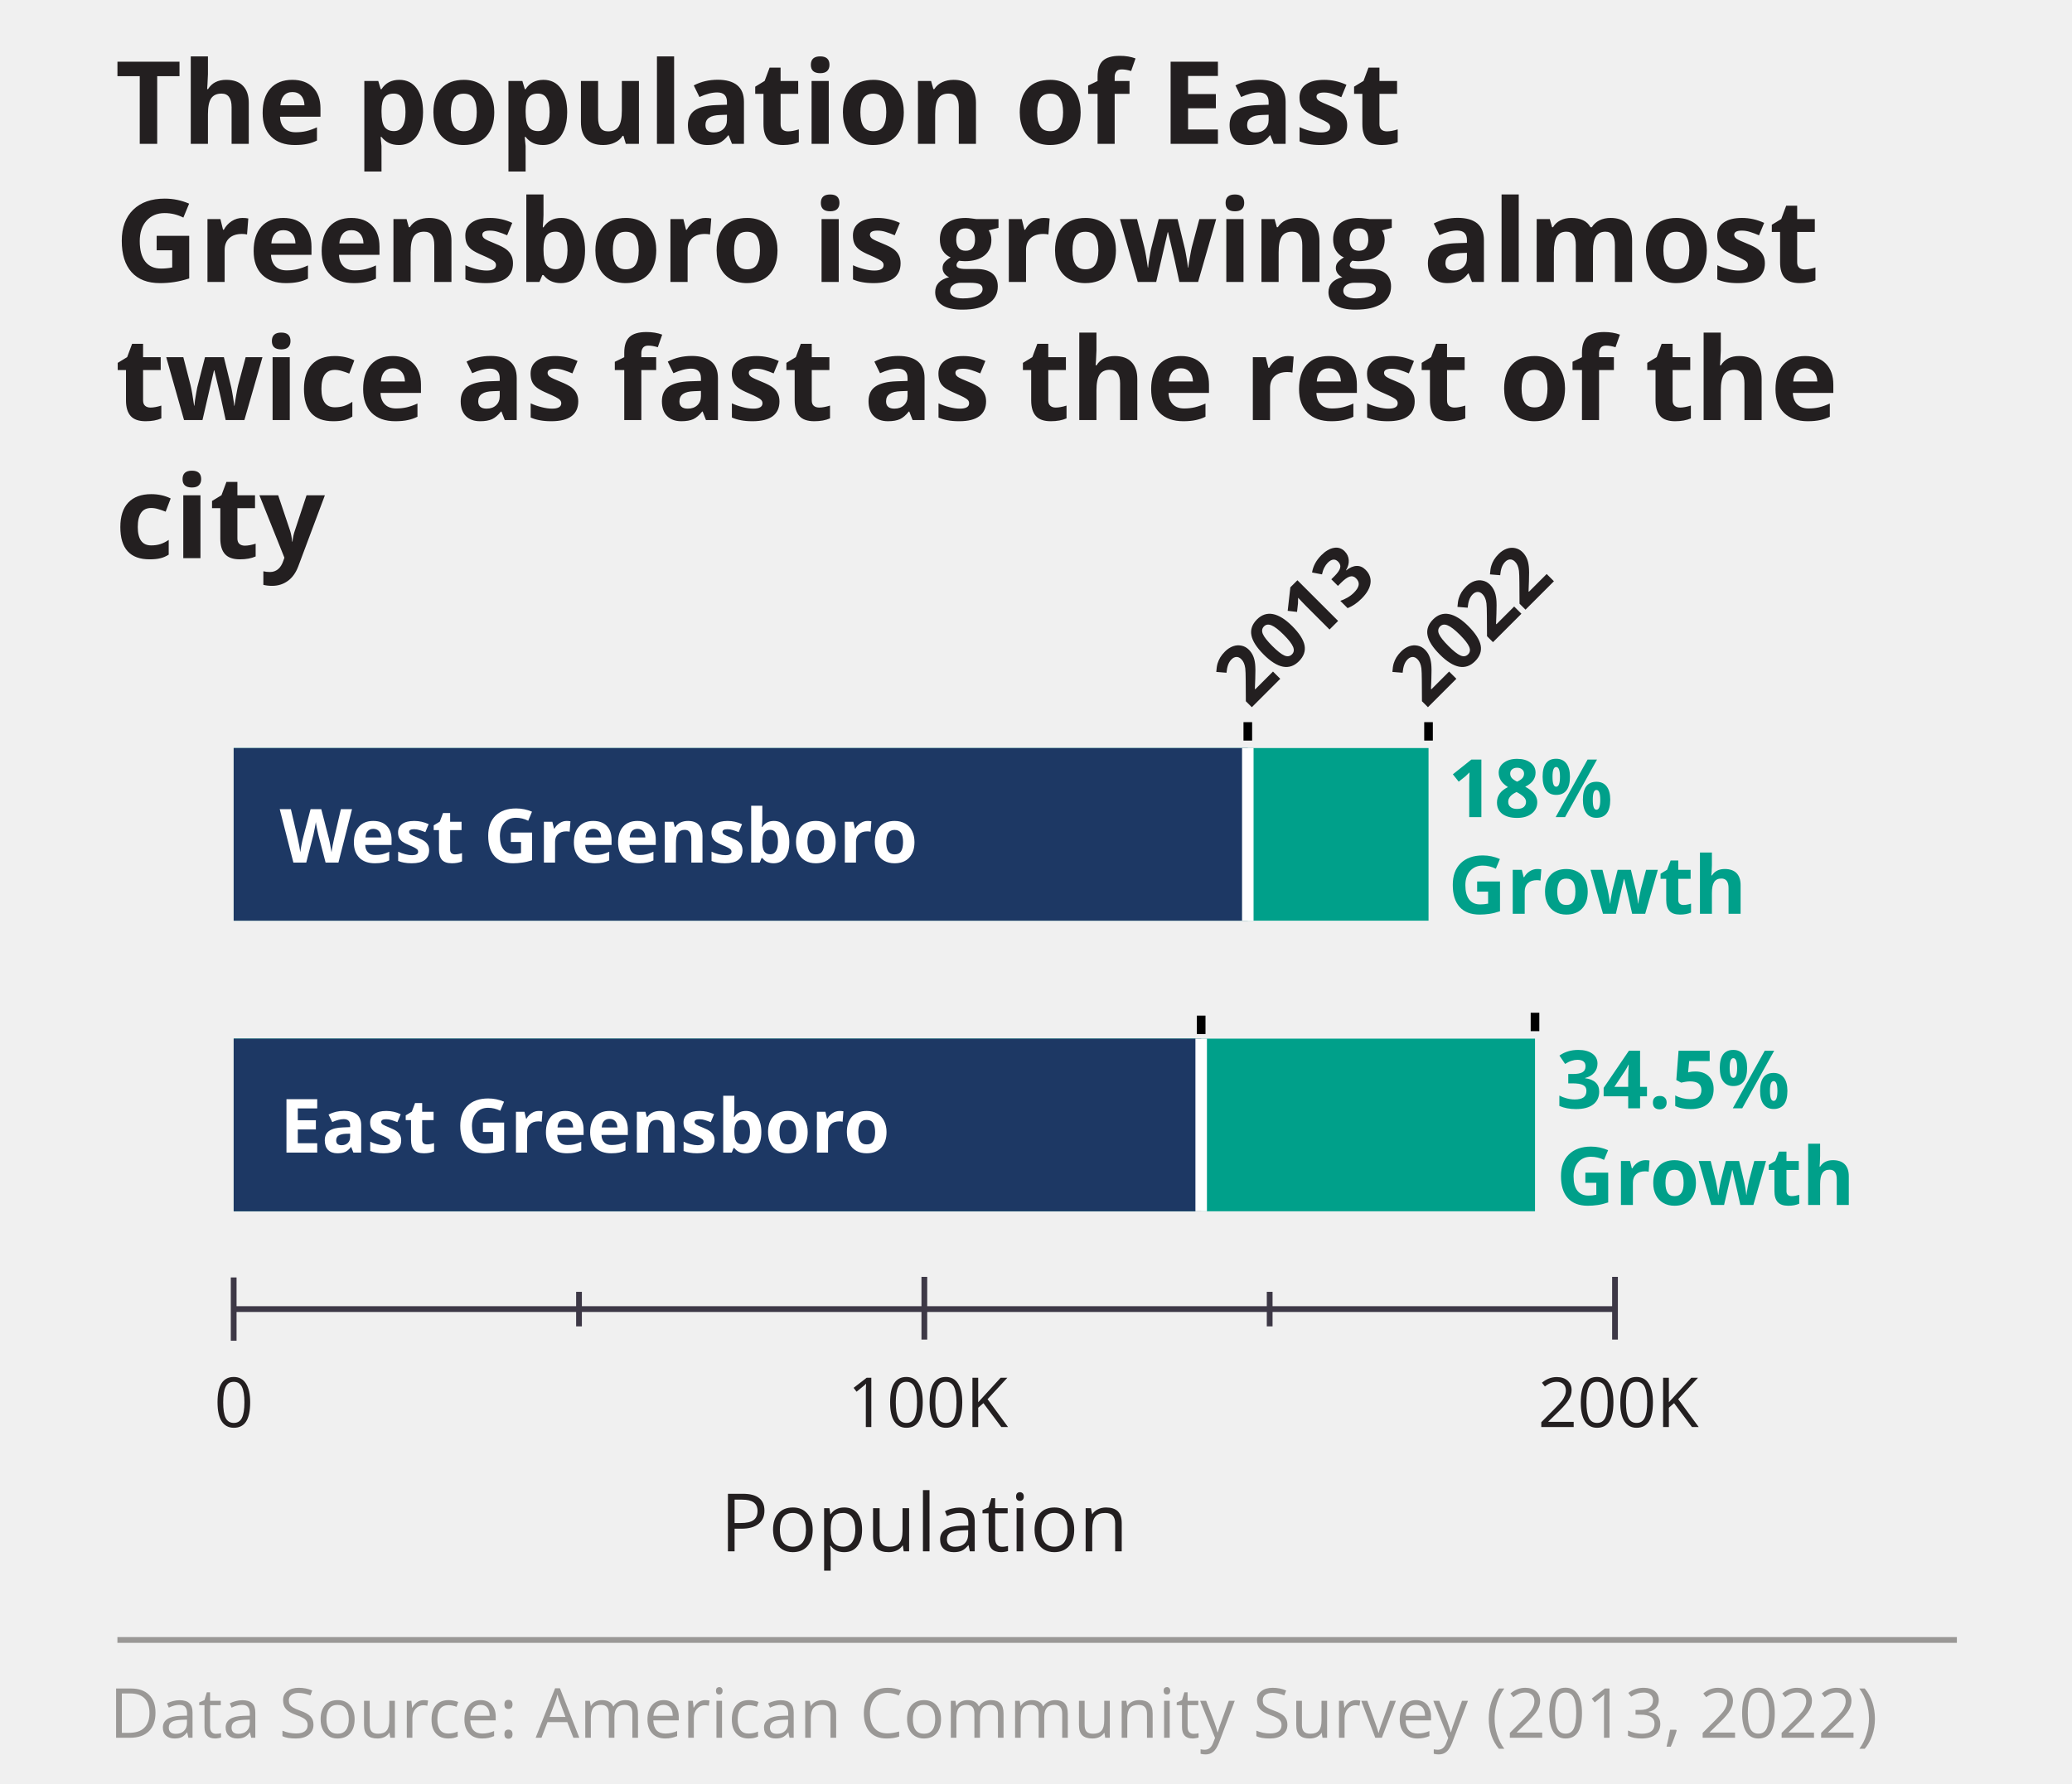
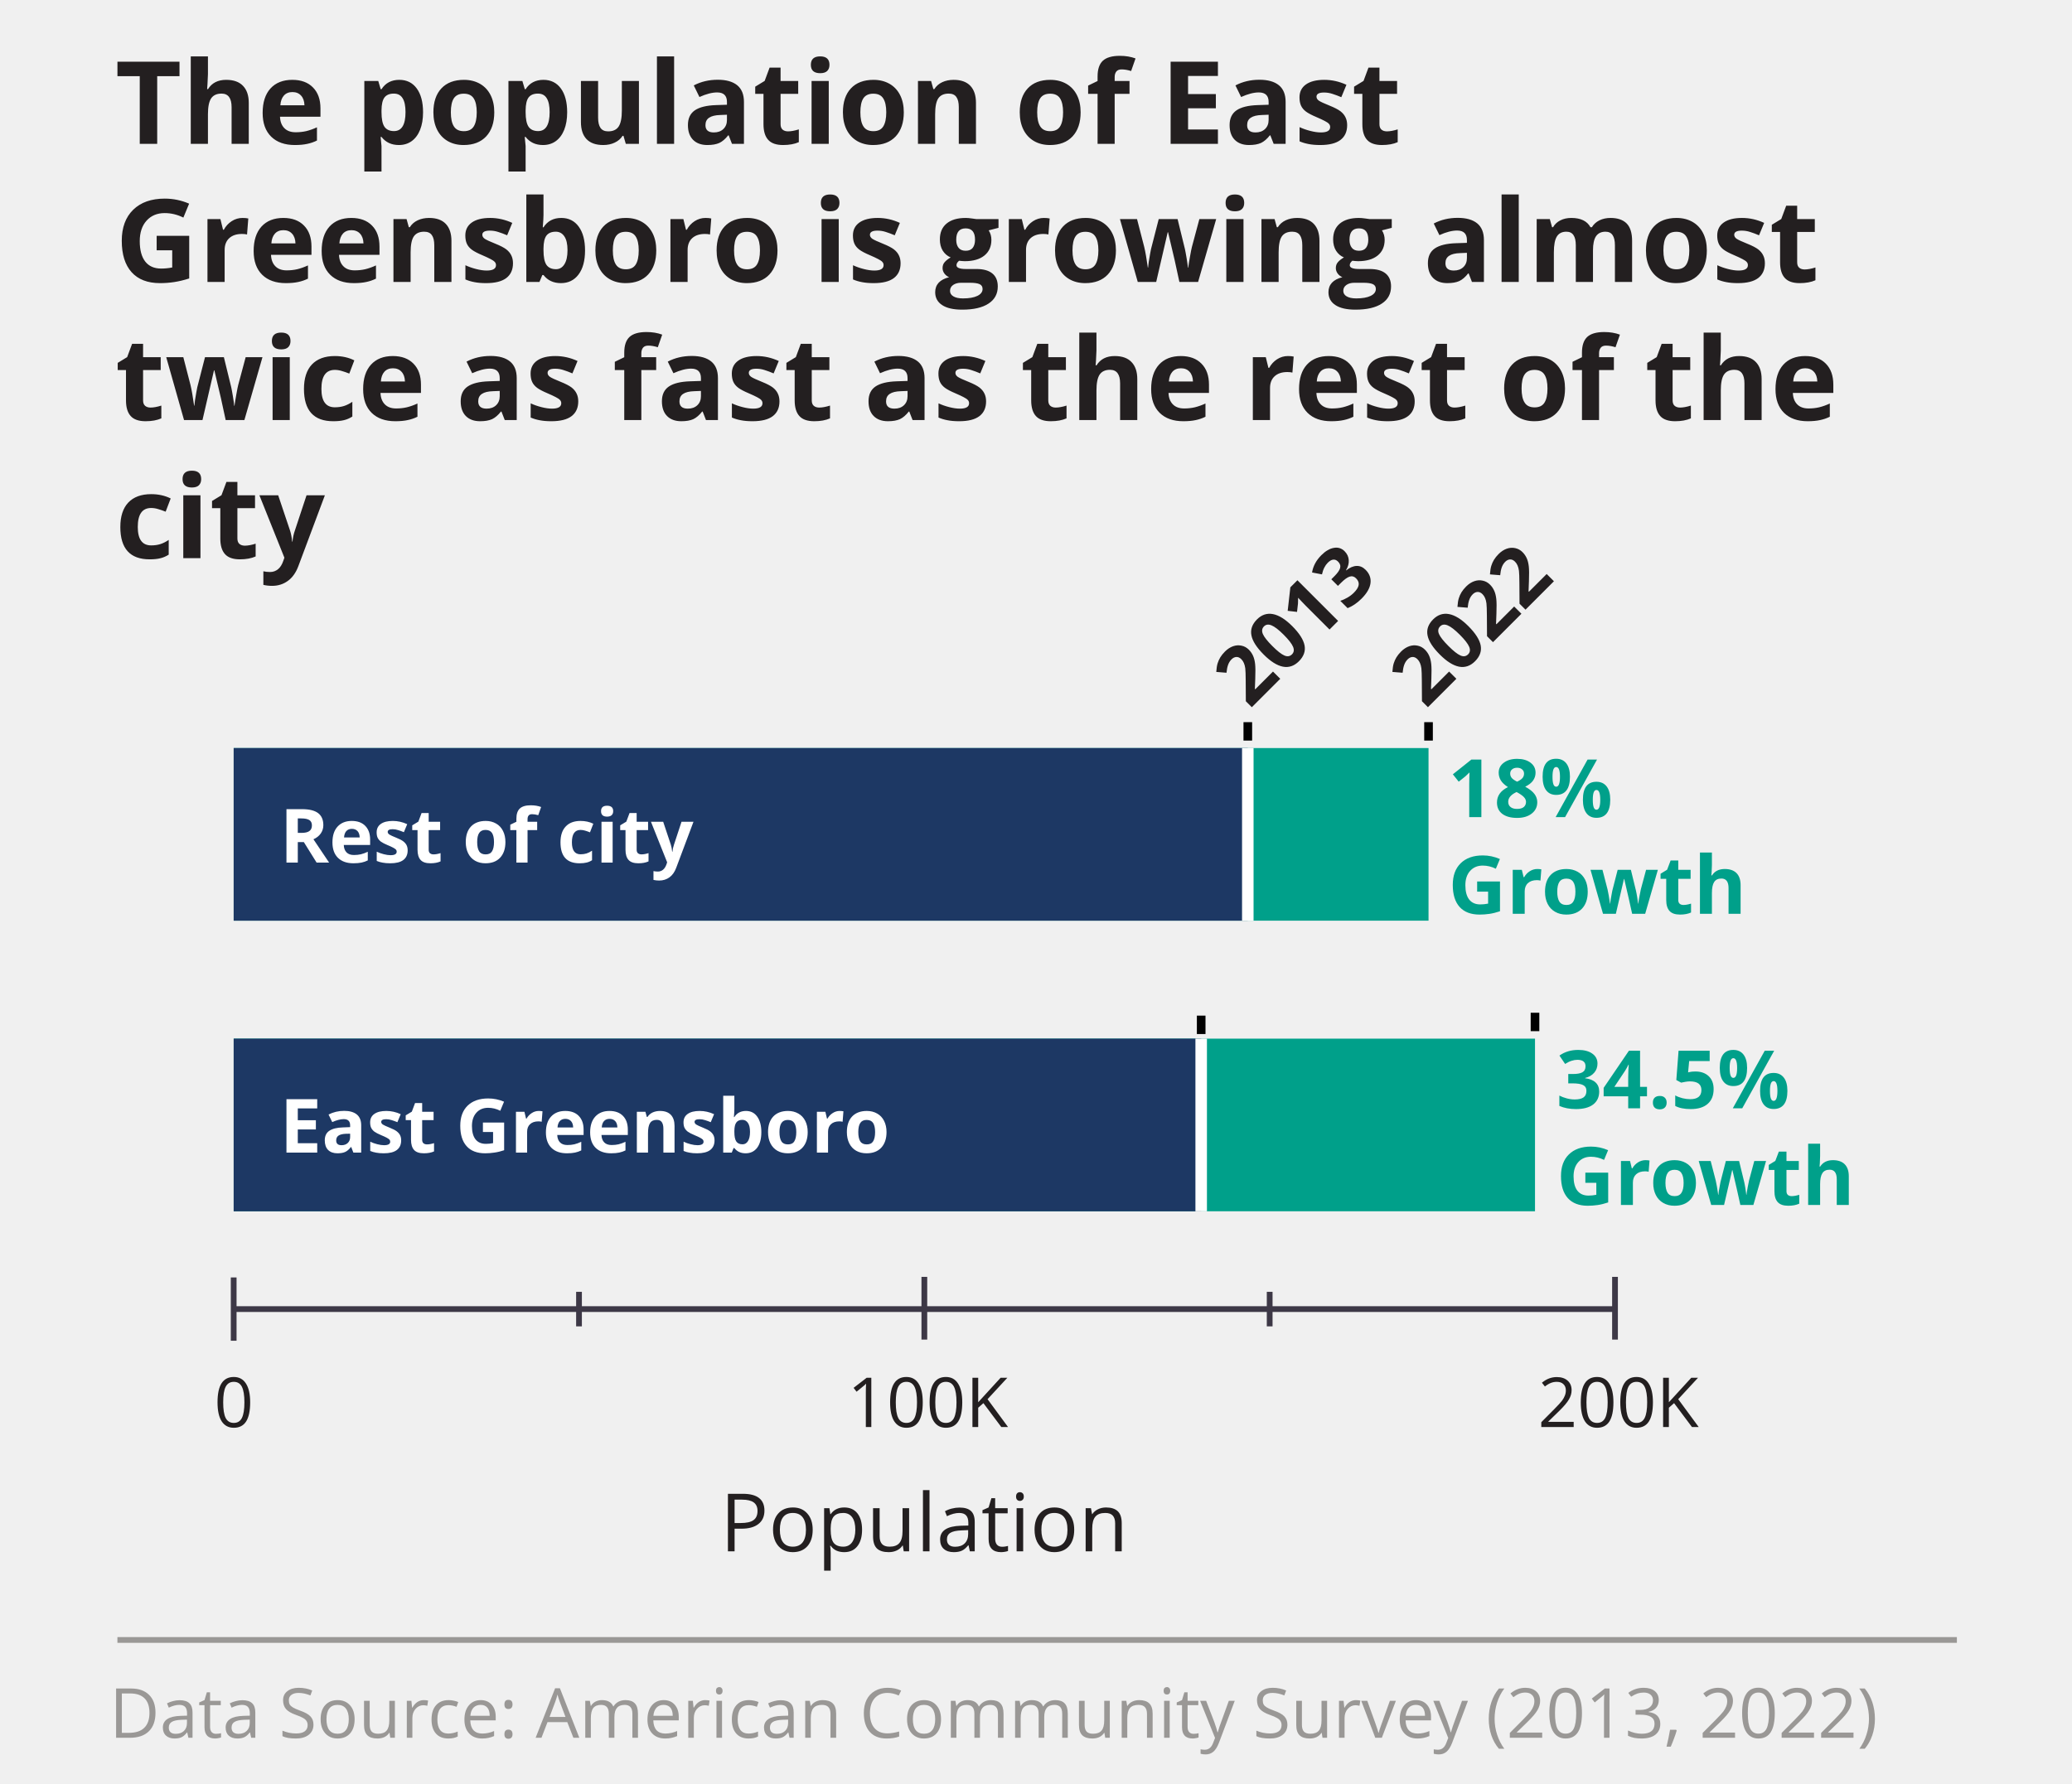
<svg xmlns="http://www.w3.org/2000/svg" id="Layer_3" version="1.1" viewBox="0 0 360 310">
-   <defs>
-     <style>
+   <defs id="defs1">
+     <style id="style1">
      .st0 {
        stroke: #3d3846;
      }

      .st0, .st1 {
        stroke-miterlimit: 10;
      }

      .st0, .st1, .st2, .st3 {
        fill: none;
      }

      .st4 {
        fill: #1d3864;
      }

      .st1 {
        stroke: #9a9896;
      }

      .st2 {
        stroke: #000;
        stroke-width: 1.5px;
      }

      .st5 {
        fill: #9a9896;
      }

      .st5, .st6, .st7, .st8, .st9, .st10, .st11, .st12 {
        isolation: isolate;
      }

      .st5, .st10, .st12 {
        font-family: OpenSans, 'Open Sans';
      }

      .st5, .st12 {
        font-size: 12px;
      }

      .st7, .st8, .st9, .st11 {
        font-family: OpenSans-Bold, 'Open Sans';
        font-weight: 700;
      }

      .st7, .st8, .st10, .st12 {
        fill: #231f20;
      }

      .st7, .st10, .st11 {
        font-size: 14px;
      }

      .st8 {
        font-size: 20px;
      }

      .st9 {
        fill: #fff;
        font-size: 13px;
      }

      .st3 {
        stroke: #fff;
        stroke-width: 2px;
      }

      .st13, .st11 {
        fill: #00a08a;
      }
    </style>
  </defs>
-   <g id="text4" class="st6">
-     <text class="st8" transform="translate(20 25)">
-       <tspan x="0" y="0">The population of East </tspan>
+   <g id="g4" class="st6">
+     <text class="st8" transform="translate(20 25)" id="text1">
+       <tspan x="0" y="0" id="tspan1">The population of East </tspan>
    </text>
-     <text class="st8" transform="translate(20 49)">
-       <tspan x="0" y="0">Greensboro is growing almost </tspan>
+     <text class="st8" transform="translate(20 49)" id="text2">
+       <tspan x="0" y="0" id="tspan2">Greensboro is growing almost </tspan>
    </text>
-     <text class="st8" transform="translate(20 73)">
-       <tspan x="0" y="0">twice as fast as the rest of the </tspan>
+     <text class="st8" transform="translate(20 73)" id="text3">
+       <tspan x="0" y="0" id="tspan3">twice as fast as the rest of the </tspan>
    </text>
-     <text class="st8" transform="translate(20 97)">
-       <tspan x="0" y="0">city</tspan>
+     <text class="st8" transform="translate(20 97)" id="text4">
+       <tspan x="0" y="0" id="tspan4">city</tspan>
    </text>
  </g>
  <g id="text7" class="st6">
-     <text class="st5" transform="translate(19 302)">
-       <tspan x="0" y="0">Data Source: American Community Survey (2013, 2022)</tspan>
+     <text class="st5" transform="translate(19 302)" id="text5">
+       <tspan x="0" y="0" id="tspan5">Data Source: American Community Survey (2013, 2022)</tspan>
    </text>
  </g>
  <line id="line7" class="st1" x1="20.4" y1="285" x2="340" y2="285" />
  <g id="g24">
    <g id="g9">
      <rect id="rect8" class="st13" x="40.6" y="180.5" width="226.1" height="30" />
      <rect id="rect9" class="st4" x="40.6" y="180.5" width="168.1" height="30" />
    </g>
    <g id="g11">
      <rect id="rect10" class="st13" x="40.6" y="130" width="207.6" height="30" />
      <rect id="rect11" class="st4" x="40.6" y="130" width="176.2" height="30" />
    </g>
    <g id="text11" class="st6">
-       <text class="st9" transform="translate(48.6 200.3)">
-         <tspan x="0" y="0">East Greensboro</tspan>
+       <text class="st9" transform="translate(48.6 200.3)" id="text6">
+         <tspan x="0" y="0" id="tspan6">East Greensboro</tspan>
      </text>
    </g>
    <g id="text12" class="st6">
-       <text class="st9" transform="translate(48.6 149.9)">
-         <tspan x="0" y="0">West Greensboro</tspan>
+       <text class="st9" transform="translate(48.6,149.9)" id="text8">
+         <tspan x="0" y="0" id="tspan7">Rest of city</tspan>
      </text>
    </g>
    <g id="text14" class="st6">
-       <text class="st11" transform="translate(270.4 192.6)">
-         <tspan x="0" y="0">34.5%</tspan>
+       <text class="st11" transform="translate(270.4 192.6)" id="text9">
+         <tspan x="0" y="0" id="tspan8">34.5%</tspan>
      </text>
-       <text class="st11" transform="translate(270.4 209.4)">
-         <tspan x="0" y="0">Growth</tspan>
+       <text class="st11" transform="translate(270.4 209.4)" id="text10">
+         <tspan x="0" y="0" id="tspan9">Growth</tspan>
      </text>
    </g>
    <g id="text16" class="st6">
-       <text class="st11" transform="translate(251.6 142)">
-         <tspan x="0" y="0">18%</tspan>
+       <text class="st11" transform="translate(251.6 142)" id="text13">
+         <tspan x="0" y="0" id="tspan10">18%</tspan>
      </text>
-       <text class="st11" transform="translate(251.6 158.8)">
-         <tspan x="0" y="0">Growth</tspan>
+       <text class="st11" transform="translate(251.6 158.8)" id="text15">
+         <tspan x="0" y="0" id="tspan13">Growth</tspan>
      </text>
    </g>
    <g id="g21">
      <line id="line16" class="st0" x1="40.6" y1="227.5" x2="280.6" y2="227.5" />
      <line id="line17" class="st0" x1="40.6" y1="222" x2="40.6" y2="233" />
      <line id="line18" class="st0" x1="160.6" y1="221.9" x2="160.6" y2="232.8" />
      <line id="line19" class="st0" x1="280.6" y1="221.9" x2="280.6" y2="232.8" />
      <line id="line20" class="st0" x1="100.6" y1="224.5" x2="100.6" y2="230.5" />
      <line id="line21" class="st0" x1="220.6" y1="224.5" x2="220.6" y2="230.5" />
    </g>
    <g id="text21" class="st6">
-       <text class="st10" transform="translate(125.1 269.6)">
-         <tspan x="0" y="0">Population</tspan>
+       <text class="st10" transform="translate(125.1 269.6)" id="text17">
+         <tspan x="0" y="0" id="tspan15">Population</tspan>
      </text>
    </g>
    <g id="text22" class="st6">
-       <text class="st12" transform="translate(147.2 248)">
-         <tspan x="0" y="0">100K</tspan>
+       <text class="st12" transform="translate(147.2 248)" id="text18">
+         <tspan x="0" y="0" id="tspan17">100K</tspan>
      </text>
    </g>
    <g id="text23" class="st6">
-       <text class="st12" transform="translate(37.2 248)">
-         <tspan x="0" y="0">0</tspan>
+       <text class="st12" transform="translate(37.2 248)" id="text19">
+         <tspan x="0" y="0" id="tspan18">0</tspan>
      </text>
    </g>
    <g id="text24" class="st6">
-       <text class="st12" transform="translate(267.2 248)">
-         <tspan x="0" y="0">200K</tspan>
+       <text class="st12" transform="translate(267.2 248)" id="text20">
+         <tspan x="0" y="0" id="tspan19">200K</tspan>
      </text>
    </g>
-     <g id="text3" class="st6">
-       <text class="st7" transform="translate(217.1 123.3) rotate(-45)">
-         <tspan x="0" y="0">2013</tspan>
+     <g id="g25" class="st6">
+       <text class="st7" transform="translate(217.1 123.3) rotate(-45)" id="text25">
+         <tspan x="0" y="0" id="tspan20">2013</tspan>
      </text>
    </g>
    <g id="text4-7" class="st6">
-       <text class="st7" transform="translate(247.7 123.3) rotate(-45)">
-         <tspan x="0" y="0">2022</tspan>
+       <text class="st7" transform="translate(247.7 123.3) rotate(-45)" id="text26">
+         <tspan x="0" y="0" id="tspan25">2022</tspan>
      </text>
    </g>
    <path id="path23" class="st3" d="M208.7,210.5v-30" />
    <path id="path24" class="st3" d="M216.8,160v-30" />
    <path id="path26" class="st2" d="M216.8,128.7v-3.2" />
    <path id="path26-3" class="st2" d="M208.7,179.7v-3.2" />
    <path id="path26-7" class="st2" d="M266.7,179.2v-3.2" />
    <path id="path26-4" class="st2" d="M248.2,128.7v-3.2" />
  </g>
</svg>
